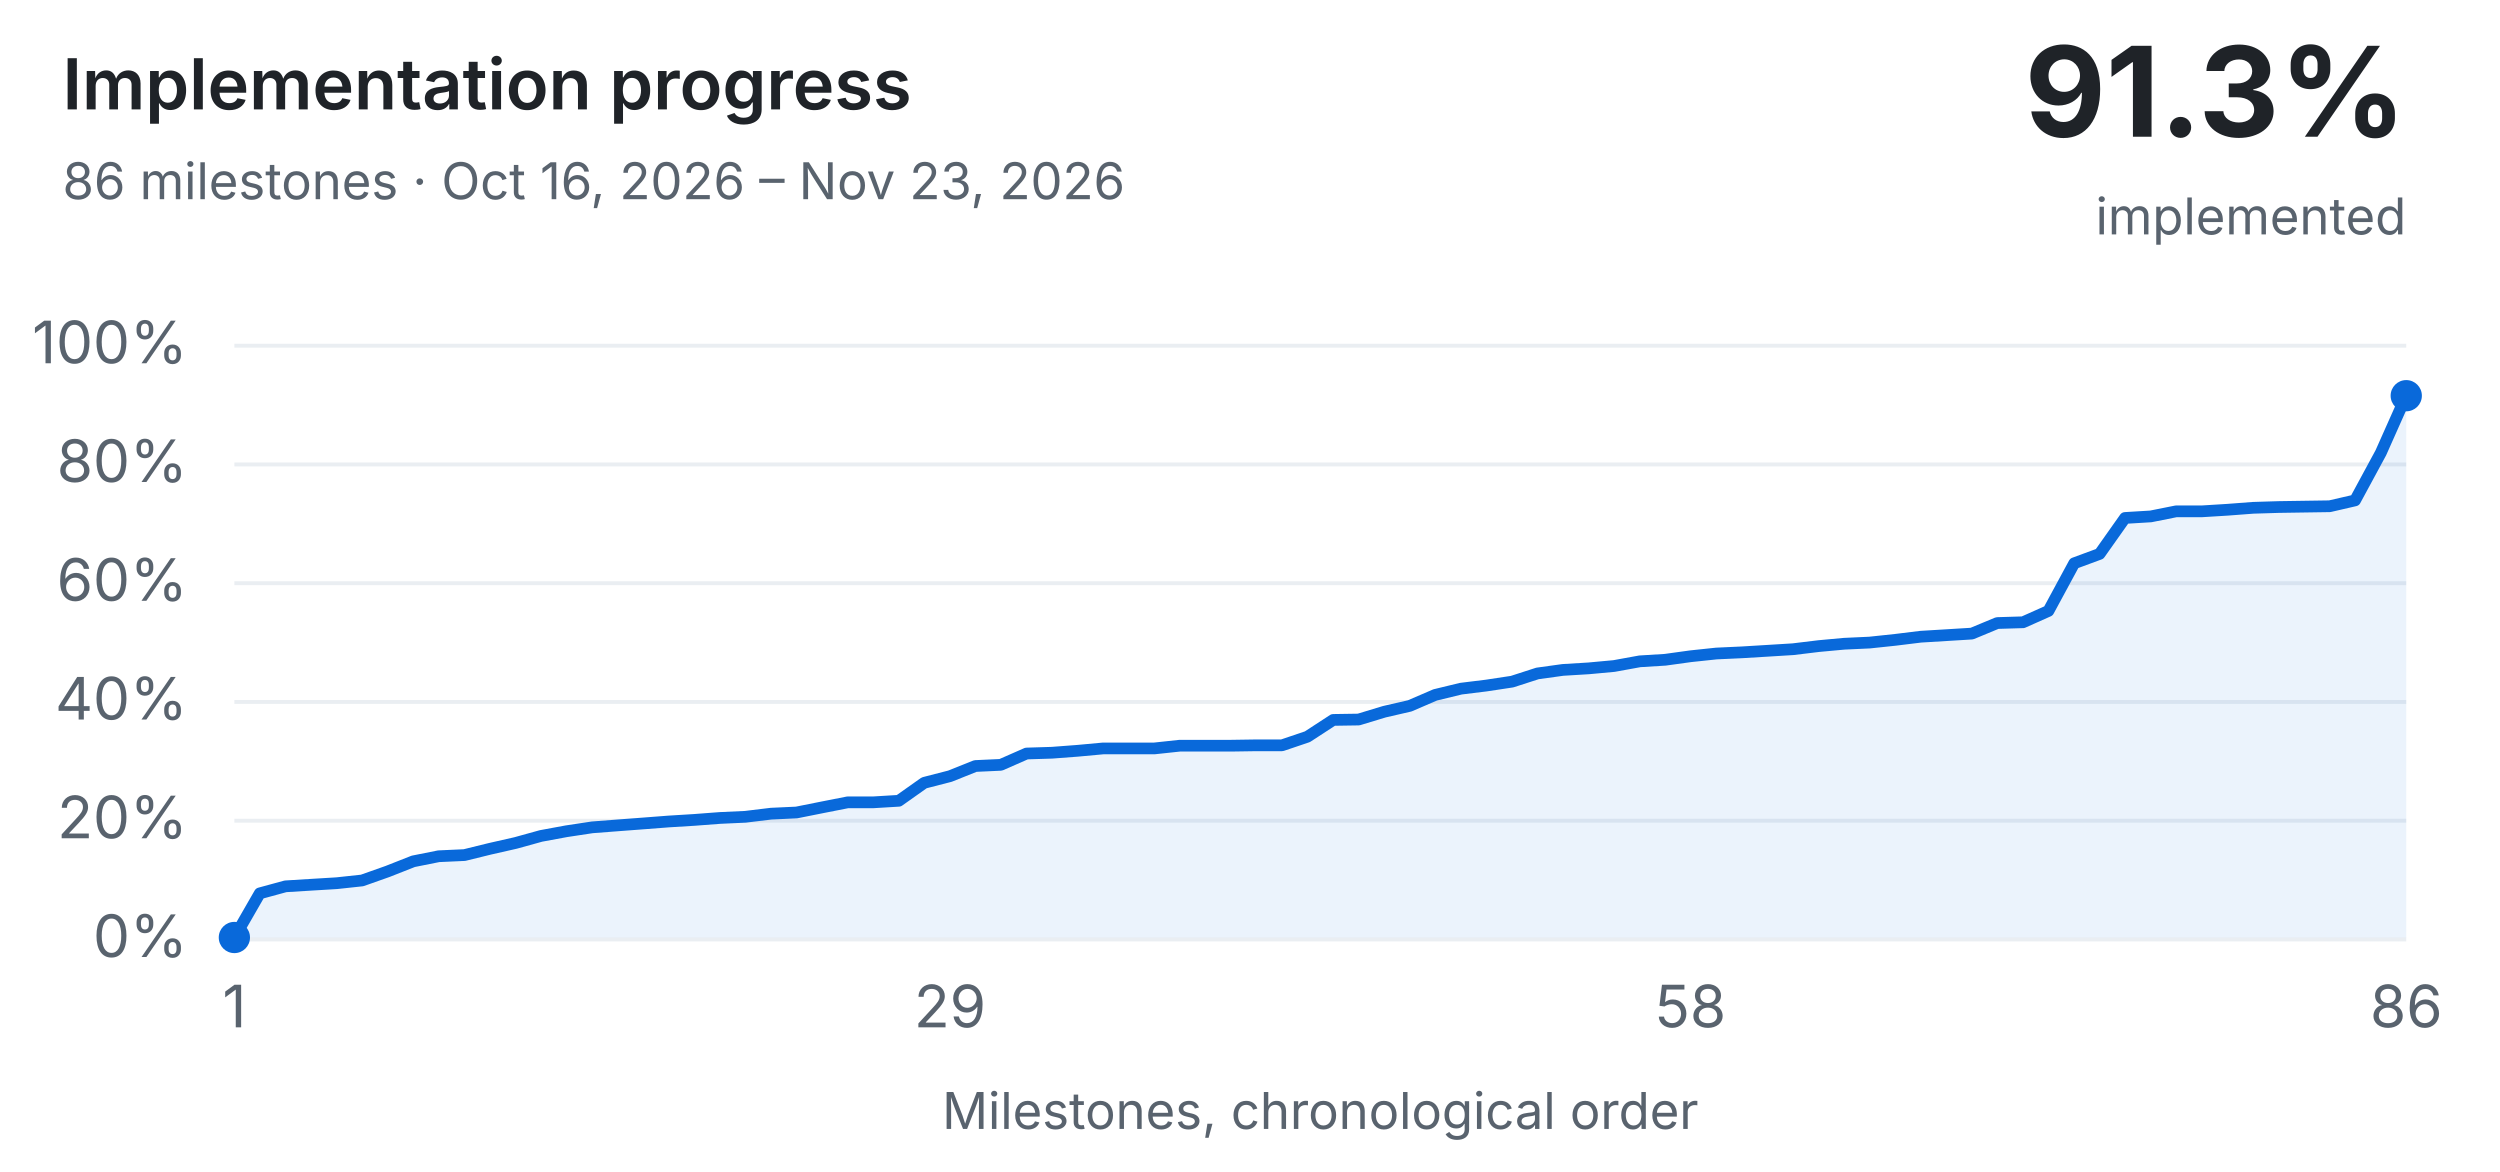
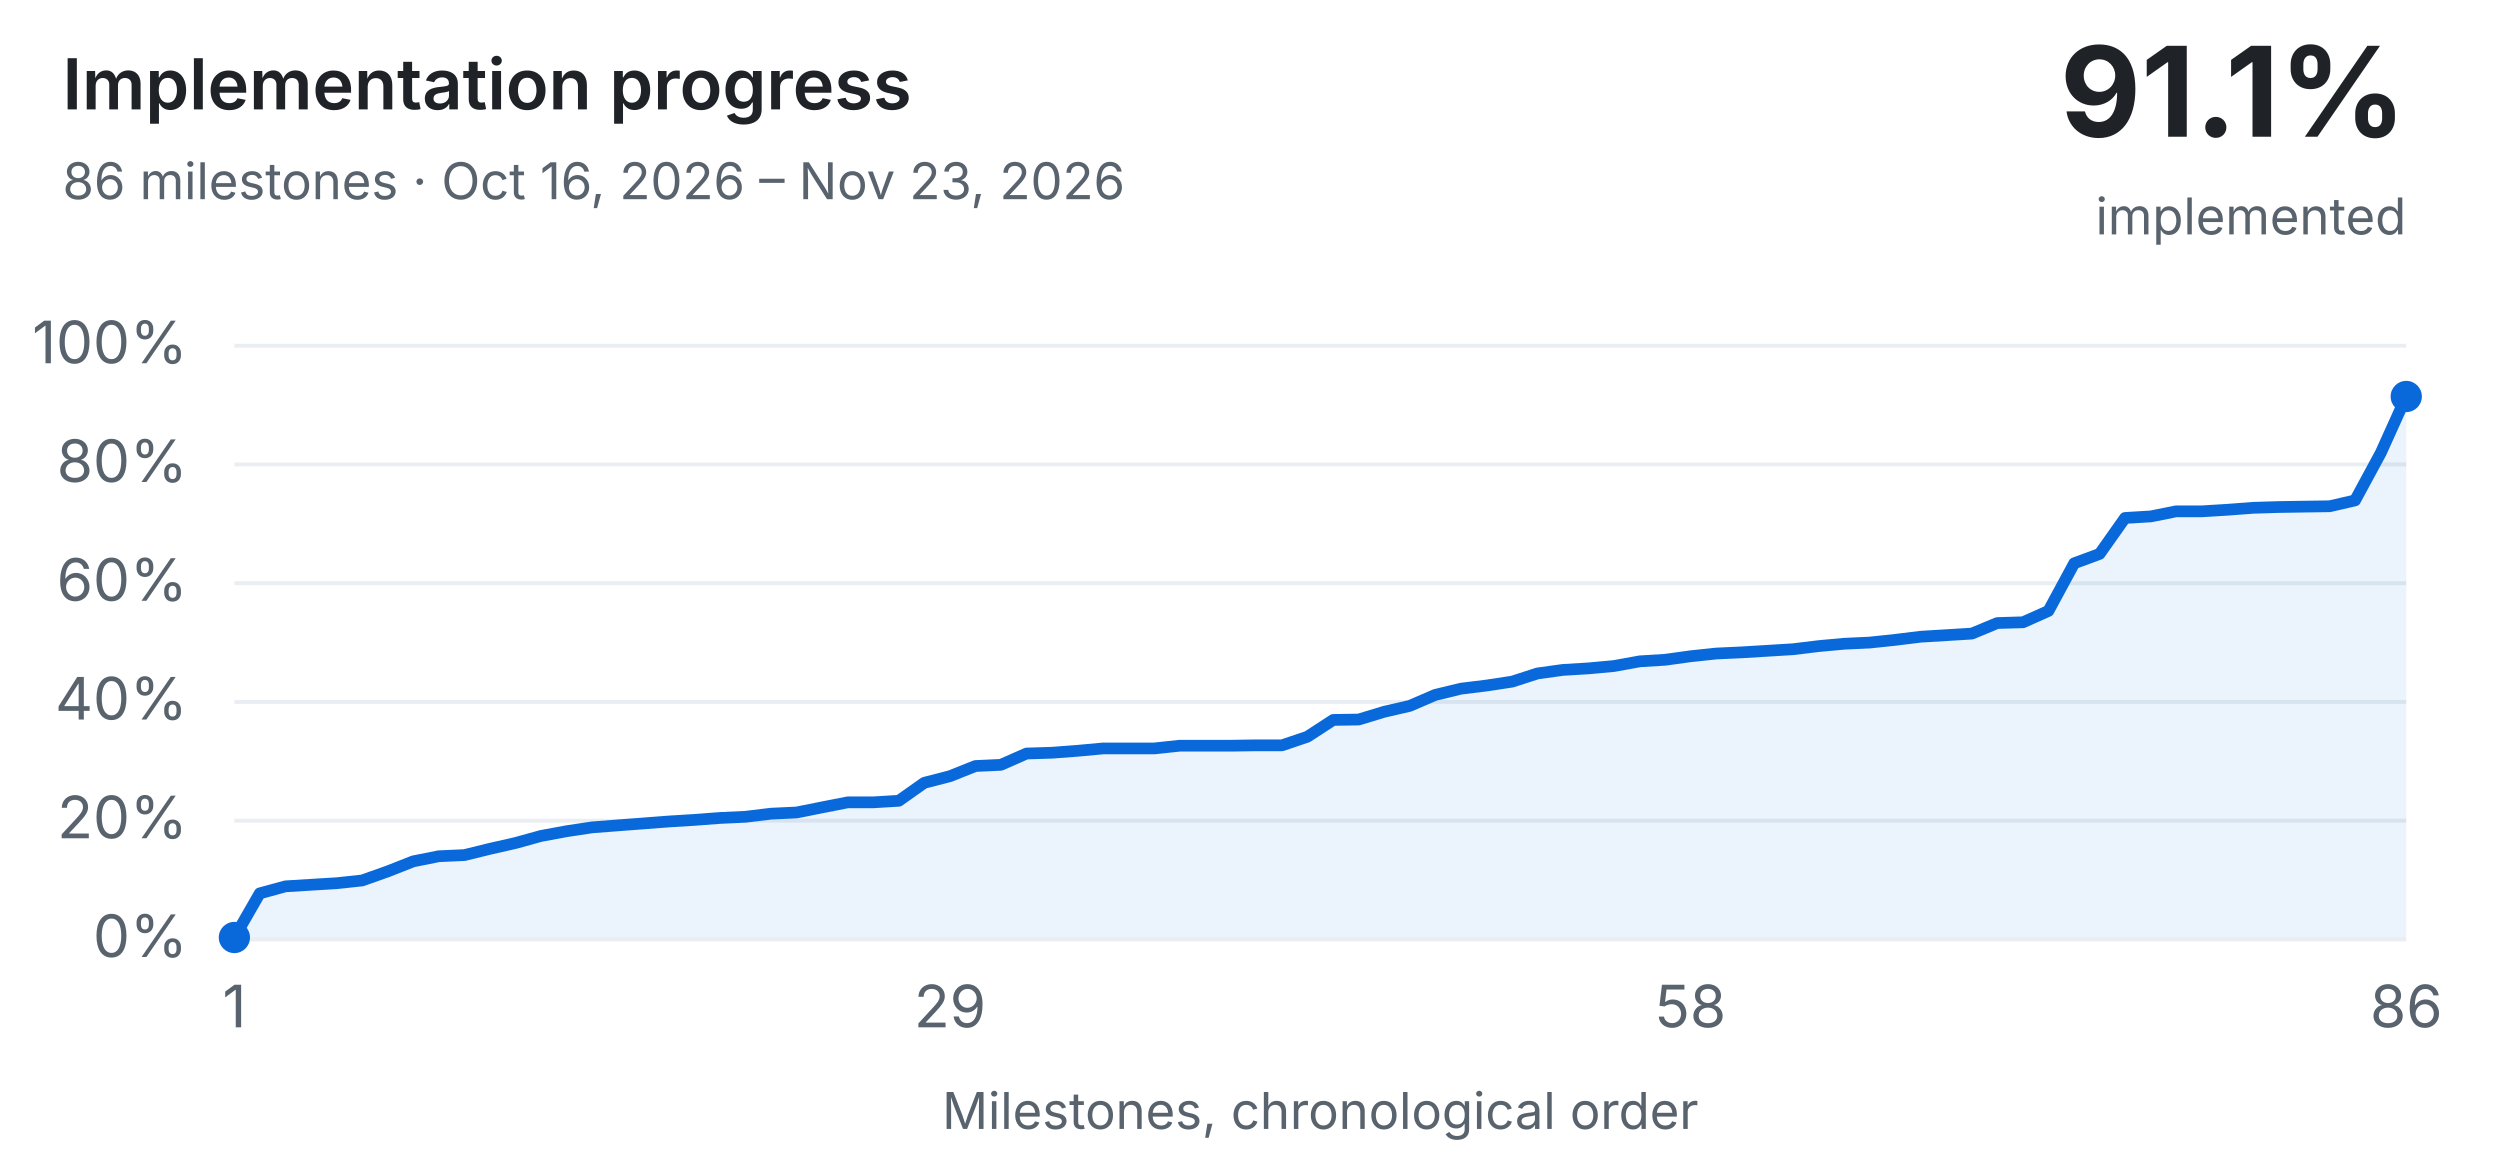
<svg xmlns="http://www.w3.org/2000/svg" width="640" height="300" viewBox="0 0 640 300" role="img" aria-labelledby="history-title history-description">
  <style>text{font:13px system-ui,-apple-system,Segoe UI,sans-serif;fill:#1f2328}.dim{fill:#59636e}.bg{fill:#eaeef2}.done{fill:#1a7f37}.part{fill:#d4a72c}.unchecked{fill:#0969da}@media (prefers-color-scheme:dark){text{fill:#e6edf3}.dim{fill:#9198a1}.bg{fill:#30363d}.done{fill:#3fb950}}</style>
  <style>
  .history-heading{font-size:18px;font-weight:600}
  .history-value{font-size:32px;font-weight:650}
  .history-axis{font-size:15px}
  .history-line{fill:none;stroke:#0969da;stroke-width:3;stroke-linecap:round;stroke-linejoin:round}
  .history-point,.history-area{fill:#0969da}
  .history-area{fill-opacity:.08}
  @media (prefers-color-scheme:dark){.history-line{stroke:#58a6ff}.history-point,.history-area{fill:#58a6ff}}
</style>
  <text class="history-heading" x="16" y="28">Implementation progress</text>
  <text class="dim" x="16" y="51">86 milestones · Oct 16, 2026 – Nov 23, 2026</text>
-   <text class="history-value" x="616" y="35" text-anchor="end">91.3%</text>
+   <text class="history-value" x="616" y="35" text-anchor="end">91.1%</text>
  <text class="dim" x="616" y="60" text-anchor="end">implemented</text>
  <rect class="bg" x="60" y="240.0" width="556" height="1" />
  <text class="dim history-axis" x="48" y="245.0" text-anchor="end">0%</text>
  <rect class="bg" x="60" y="209.6" width="556" height="1" />
  <text class="dim history-axis" x="48" y="214.6" text-anchor="end">20%</text>
  <rect class="bg" x="60" y="179.2" width="556" height="1" />
  <text class="dim history-axis" x="48" y="184.2" text-anchor="end">40%</text>
  <rect class="bg" x="60" y="148.8" width="556" height="1" />
  <text class="dim history-axis" x="48" y="153.8" text-anchor="end">60%</text>
  <rect class="bg" x="60" y="118.4" width="556" height="1" />
  <text class="dim history-axis" x="48" y="123.4" text-anchor="end">80%</text>
  <rect class="bg" x="60" y="88.0" width="556" height="1" />
  <text class="dim history-axis" x="48" y="93.0" text-anchor="end">100%</text>
-   <polygon class="history-area" points="60.0,240 60.0,240.0 66.5,228.7 73.1,226.9 79.6,226.5 86.2,226.1 92.7,225.4 99.2,223.1 105.8,220.5 112.3,219.2 118.9,218.9 125.4,217.3 132.0,215.8 138.5,214.0 145.0,212.8 151.6,211.8 158.1,211.3 164.7,210.8 171.2,210.3 177.7,209.9 184.3,209.4 190.8,209.1 197.4,208.3 203.9,208.0 210.4,206.7 217.0,205.4 223.5,205.4 230.1,205.0 236.6,200.4 243.2,198.7 249.7,196.1 256.2,195.8 262.8,192.9 269.3,192.7 275.9,192.2 282.4,191.6 288.9,191.6 295.5,191.6 302.0,190.9 308.6,190.9 315.1,190.9 321.6,190.8 328.2,190.8 334.7,188.6 341.3,184.3 347.8,184.2 354.4,182.2 360.9,180.7 367.4,177.9 374.0,176.3 380.5,175.5 387.1,174.5 393.6,172.4 400.1,171.5 406.7,171.1 413.2,170.5 419.8,169.3 426.3,168.9 432.8,168.0 439.4,167.3 445.9,167.0 452.5,166.6 459.0,166.2 465.6,165.4 472.1,164.8 478.6,164.5 485.2,163.8 491.7,163.0 498.3,162.6 504.8,162.2 511.3,159.5 517.9,159.3 524.4,156.4 531.0,144.2 537.5,141.8 544.0,132.6 550.6,132.2 557.1,130.9 563.7,130.9 570.2,130.5 576.8,130.0 583.3,129.8 589.8,129.7 596.4,129.6 602.9,128.1 609.5,115.9 616.0,101.3 616.0,240" />
-   <polyline class="history-line" points="60.0,240.0 66.5,228.7 73.1,226.9 79.6,226.5 86.2,226.1 92.7,225.4 99.2,223.1 105.8,220.5 112.3,219.2 118.9,218.9 125.4,217.3 132.0,215.8 138.5,214.0 145.0,212.8 151.6,211.8 158.1,211.3 164.7,210.8 171.2,210.3 177.7,209.9 184.3,209.4 190.8,209.1 197.4,208.3 203.9,208.0 210.4,206.7 217.0,205.4 223.5,205.4 230.1,205.0 236.6,200.4 243.2,198.7 249.7,196.1 256.2,195.8 262.8,192.9 269.3,192.7 275.9,192.2 282.4,191.6 288.9,191.6 295.5,191.6 302.0,190.9 308.6,190.9 315.1,190.9 321.6,190.8 328.2,190.8 334.7,188.6 341.3,184.3 347.8,184.2 354.4,182.2 360.9,180.7 367.4,177.9 374.0,176.3 380.5,175.5 387.1,174.5 393.6,172.4 400.1,171.5 406.7,171.1 413.2,170.5 419.8,169.3 426.3,168.9 432.8,168.0 439.4,167.3 445.9,167.0 452.5,166.6 459.0,166.2 465.6,165.4 472.1,164.8 478.6,164.5 485.2,163.8 491.7,163.0 498.3,162.6 504.8,162.2 511.3,159.5 517.9,159.3 524.4,156.4 531.0,144.2 537.5,141.8 544.0,132.6 550.6,132.2 557.1,130.9 563.7,130.9 570.2,130.5 576.8,130.0 583.3,129.8 589.8,129.7 596.4,129.6 602.9,128.1 609.5,115.9 616.0,101.3" />
+   <polygon class="history-area" points="60.0,240 60.0,240.0 66.5,228.7 73.1,226.9 79.6,226.5 86.2,226.1 92.7,225.4 99.2,223.1 105.8,220.5 112.3,219.2 118.9,218.9 125.4,217.3 132.0,215.8 138.5,214.0 145.0,212.8 151.6,211.8 158.1,211.3 164.7,210.8 171.2,210.3 177.7,209.9 184.3,209.4 190.8,209.1 197.4,208.3 203.9,208.0 210.4,206.7 217.0,205.4 223.5,205.4 230.1,205.0 236.6,200.4 243.2,198.7 249.7,196.1 256.2,195.8 262.8,192.9 269.3,192.7 275.9,192.2 282.4,191.6 288.9,191.6 295.5,191.6 302.0,190.9 308.6,190.9 315.1,190.9 321.6,190.8 328.2,190.8 334.7,188.6 341.3,184.3 347.8,184.2 354.4,182.2 360.9,180.7 367.4,177.9 374.0,176.3 380.5,175.5 387.1,174.5 393.6,172.4 400.1,171.5 406.7,171.1 413.2,170.5 419.8,169.3 426.3,168.9 432.8,168.0 439.4,167.3 445.9,167.0 452.5,166.6 459.0,166.2 465.6,165.4 472.1,164.8 478.6,164.5 485.2,163.8 491.7,163.0 498.3,162.6 504.8,162.2 511.3,159.5 517.9,159.3 524.4,156.4 531.0,144.2 537.5,141.8 544.0,132.6 550.6,132.2 557.1,130.9 563.7,130.9 570.2,130.5 576.8,130.0 583.3,129.8 589.8,129.7 596.4,129.6 602.9,128.1 609.5,115.9 616.0,101.5 616.0,240" />
+   <polyline class="history-line" points="60.0,240.0 66.5,228.7 73.1,226.9 79.6,226.5 86.2,226.1 92.7,225.4 99.2,223.1 105.8,220.5 112.3,219.2 118.9,218.9 125.4,217.3 132.0,215.8 138.5,214.0 145.0,212.8 151.6,211.8 158.1,211.3 164.7,210.8 171.2,210.3 177.7,209.9 184.3,209.4 190.8,209.1 197.4,208.3 203.9,208.0 210.4,206.7 217.0,205.4 223.5,205.4 230.1,205.0 236.6,200.4 243.2,198.7 249.7,196.1 256.2,195.8 262.8,192.9 269.3,192.7 275.9,192.2 282.4,191.6 288.9,191.6 295.5,191.6 302.0,190.9 308.6,190.9 315.1,190.9 321.6,190.8 328.2,190.8 334.7,188.6 341.3,184.3 347.8,184.2 354.4,182.2 360.9,180.7 367.4,177.9 374.0,176.3 380.5,175.5 387.1,174.5 393.6,172.4 400.1,171.5 406.7,171.1 413.2,170.5 419.8,169.3 426.3,168.9 432.8,168.0 439.4,167.3 445.9,167.0 452.5,166.6 459.0,166.2 465.6,165.4 472.1,164.8 478.6,164.5 485.2,163.8 491.7,163.0 498.3,162.6 504.8,162.2 511.3,159.5 517.9,159.3 524.4,156.4 531.0,144.2 537.5,141.8 544.0,132.6 550.6,132.2 557.1,130.9 563.7,130.9 570.2,130.5 576.8,130.0 583.3,129.8 589.8,129.7 596.4,129.6 602.9,128.1 609.5,115.9 616.0,101.5" />
  <circle class="history-point" cx="60.0" cy="240.0" r="4" />
  <circle fill="transparent" cx="66.5" cy="228.7" r="3" />
  <circle fill="transparent" cx="73.1" cy="226.9" r="3" />
  <circle fill="transparent" cx="79.6" cy="226.5" r="3" />
  <circle fill="transparent" cx="86.2" cy="226.1" r="3" />
  <circle fill="transparent" cx="92.7" cy="225.4" r="3" />
  <circle fill="transparent" cx="99.2" cy="223.1" r="3" />
  <circle fill="transparent" cx="105.8" cy="220.5" r="3" />
  <circle fill="transparent" cx="112.3" cy="219.2" r="3" />
  <circle fill="transparent" cx="118.9" cy="218.9" r="3" />
  <circle fill="transparent" cx="125.4" cy="217.3" r="3" />
  <circle fill="transparent" cx="132.0" cy="215.8" r="3" />
  <circle fill="transparent" cx="138.5" cy="214.0" r="3" />
  <circle fill="transparent" cx="145.0" cy="212.8" r="3" />
  <circle fill="transparent" cx="151.6" cy="211.8" r="3" />
  <circle fill="transparent" cx="158.1" cy="211.3" r="3" />
  <circle fill="transparent" cx="164.7" cy="210.8" r="3" />
  <circle fill="transparent" cx="171.2" cy="210.3" r="3" />
  <circle fill="transparent" cx="177.7" cy="209.9" r="3" />
  <circle fill="transparent" cx="184.3" cy="209.4" r="3" />
  <circle fill="transparent" cx="190.8" cy="209.1" r="3" />
  <circle fill="transparent" cx="197.4" cy="208.3" r="3" />
  <circle fill="transparent" cx="203.9" cy="208.0" r="3" />
  <circle fill="transparent" cx="210.4" cy="206.7" r="3" />
  <circle fill="transparent" cx="217.0" cy="205.4" r="3" />
  <circle fill="transparent" cx="223.5" cy="205.4" r="3" />
  <circle fill="transparent" cx="230.1" cy="205.0" r="3" />
  <circle fill="transparent" cx="236.6" cy="200.4" r="3" />
  <circle fill="transparent" cx="243.2" cy="198.7" r="3" />
  <circle fill="transparent" cx="249.7" cy="196.1" r="3" />
  <circle fill="transparent" cx="256.2" cy="195.8" r="3" />
  <circle fill="transparent" cx="262.8" cy="192.9" r="3" />
  <circle fill="transparent" cx="269.3" cy="192.7" r="3" />
  <circle fill="transparent" cx="275.9" cy="192.2" r="3" />
  <circle fill="transparent" cx="282.4" cy="191.6" r="3" />
  <circle fill="transparent" cx="288.9" cy="191.6" r="3" />
  <circle fill="transparent" cx="295.5" cy="191.6" r="3" />
  <circle fill="transparent" cx="302.0" cy="190.9" r="3" />
  <circle fill="transparent" cx="308.6" cy="190.9" r="3" />
  <circle fill="transparent" cx="315.1" cy="190.9" r="3" />
  <circle fill="transparent" cx="321.6" cy="190.8" r="3" />
  <circle fill="transparent" cx="328.2" cy="190.8" r="3" />
  <circle fill="transparent" cx="334.7" cy="188.6" r="3" />
  <circle fill="transparent" cx="341.3" cy="184.3" r="3" />
  <circle fill="transparent" cx="347.8" cy="184.2" r="3" />
  <circle fill="transparent" cx="354.4" cy="182.2" r="3" />
  <circle fill="transparent" cx="360.9" cy="180.7" r="3" />
  <circle fill="transparent" cx="367.4" cy="177.9" r="3" />
  <circle fill="transparent" cx="374.0" cy="176.3" r="3" />
  <circle fill="transparent" cx="380.5" cy="175.5" r="3" />
  <circle fill="transparent" cx="387.1" cy="174.5" r="3" />
  <circle fill="transparent" cx="393.6" cy="172.4" r="3" />
  <circle fill="transparent" cx="400.1" cy="171.5" r="3" />
  <circle fill="transparent" cx="406.7" cy="171.1" r="3" />
  <circle fill="transparent" cx="413.2" cy="170.5" r="3" />
  <circle fill="transparent" cx="419.8" cy="169.3" r="3" />
  <circle fill="transparent" cx="426.3" cy="168.9" r="3" />
  <circle fill="transparent" cx="432.8" cy="168.0" r="3" />
  <circle fill="transparent" cx="439.4" cy="167.3" r="3" />
  <circle fill="transparent" cx="445.9" cy="167.0" r="3" />
  <circle fill="transparent" cx="452.5" cy="166.6" r="3" />
  <circle fill="transparent" cx="459.0" cy="166.2" r="3" />
  <circle fill="transparent" cx="465.6" cy="165.4" r="3" />
  <circle fill="transparent" cx="472.1" cy="164.8" r="3" />
  <circle fill="transparent" cx="478.6" cy="164.5" r="3" />
  <circle fill="transparent" cx="485.2" cy="163.8" r="3" />
  <circle fill="transparent" cx="491.7" cy="163.0" r="3" />
  <circle fill="transparent" cx="498.3" cy="162.6" r="3" />
  <circle fill="transparent" cx="504.8" cy="162.2" r="3" />
  <circle fill="transparent" cx="511.3" cy="159.5" r="3" />
  <circle fill="transparent" cx="517.9" cy="159.3" r="3" />
  <circle fill="transparent" cx="524.4" cy="156.4" r="3" />
  <circle fill="transparent" cx="531.0" cy="144.2" r="3" />
  <circle fill="transparent" cx="537.5" cy="141.8" r="3" />
  <circle fill="transparent" cx="544.0" cy="132.6" r="3" />
  <circle fill="transparent" cx="550.6" cy="132.2" r="3" />
  <circle fill="transparent" cx="557.1" cy="130.9" r="3" />
  <circle fill="transparent" cx="563.7" cy="130.9" r="3" />
  <circle fill="transparent" cx="570.2" cy="130.5" r="3" />
  <circle fill="transparent" cx="576.8" cy="130.0" r="3" />
  <circle fill="transparent" cx="583.3" cy="129.8" r="3" />
  <circle fill="transparent" cx="589.8" cy="129.7" r="3" />
  <circle fill="transparent" cx="596.4" cy="129.6" r="3" />
  <circle fill="transparent" cx="602.9" cy="128.1" r="3" />
  <circle fill="transparent" cx="609.5" cy="115.9" r="3" />
-   <circle class="history-point" cx="616.0" cy="101.3" r="4" />
+   <circle class="history-point" cx="616.0" cy="101.5" r="4" />
  <text class="dim history-axis" x="60.0" y="263" text-anchor="middle">1</text>
  <text class="dim history-axis" x="243.2" y="263" text-anchor="middle">29</text>
  <text class="dim history-axis" x="432.8" y="263" text-anchor="middle">58</text>
  <text class="dim history-axis" x="616.0" y="263" text-anchor="middle">86</text>
  <text class="dim" x="338" y="289" text-anchor="middle">Milestones, chronological order</text>
</svg>
